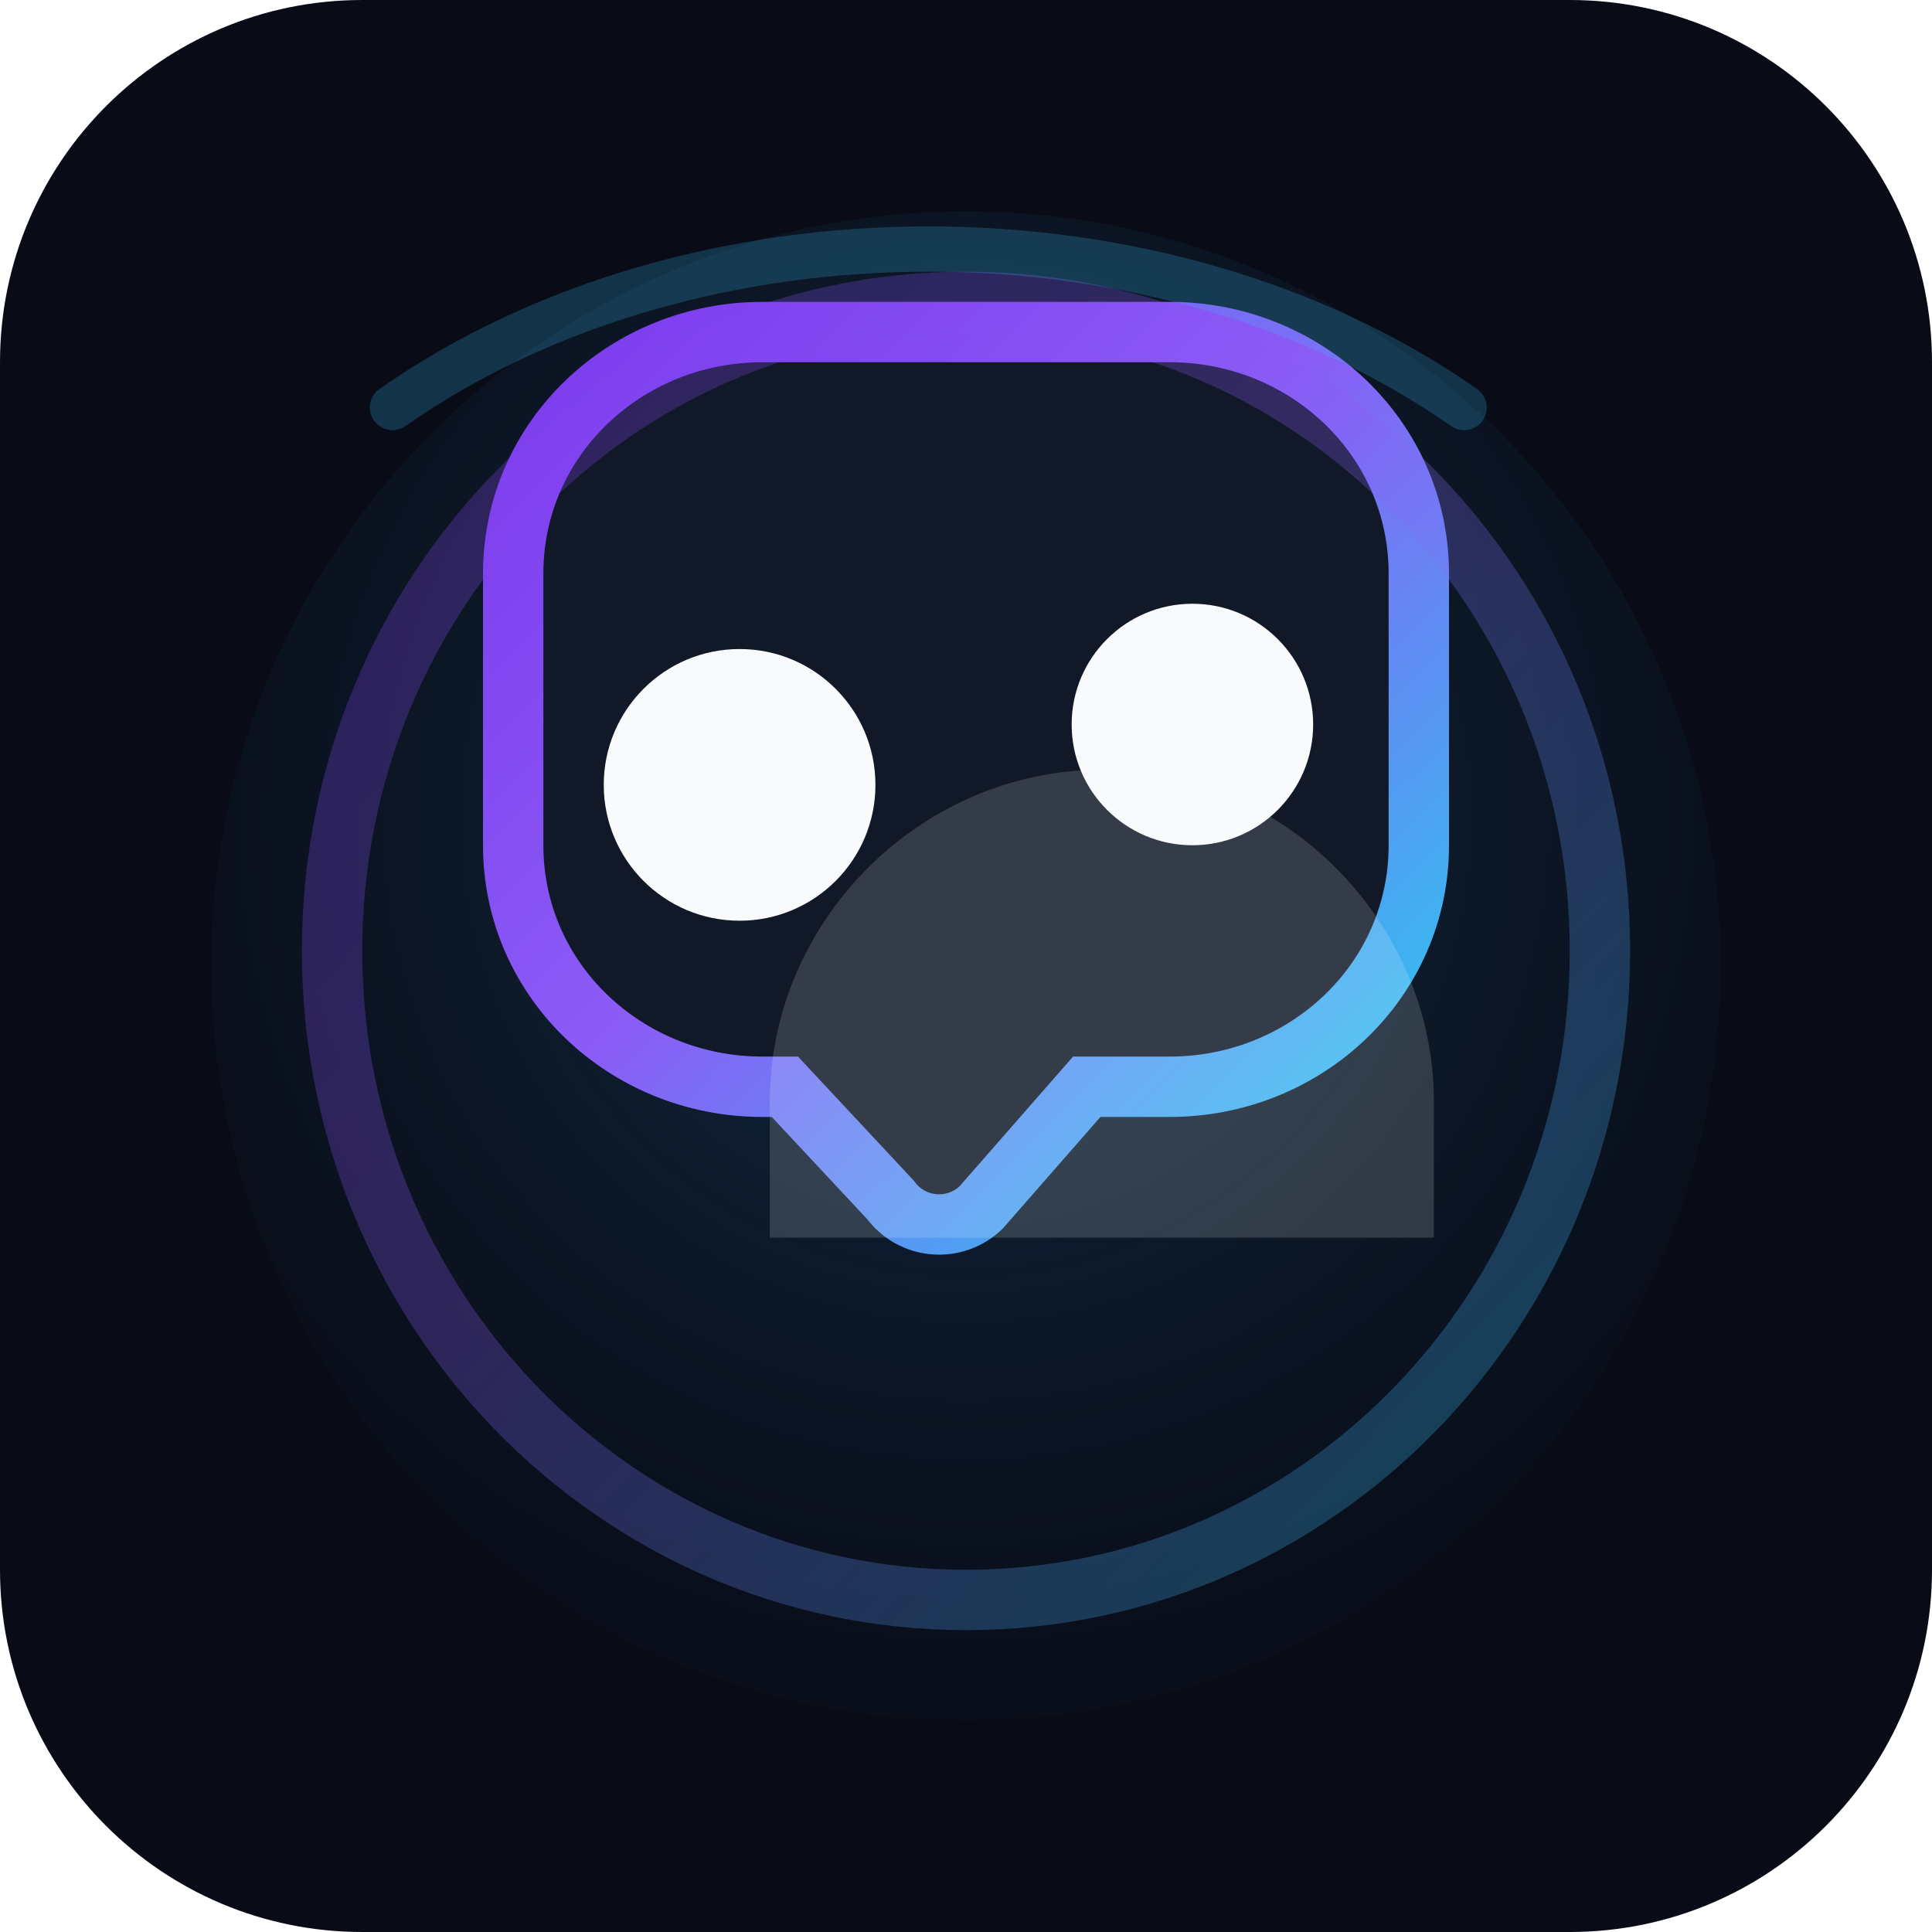
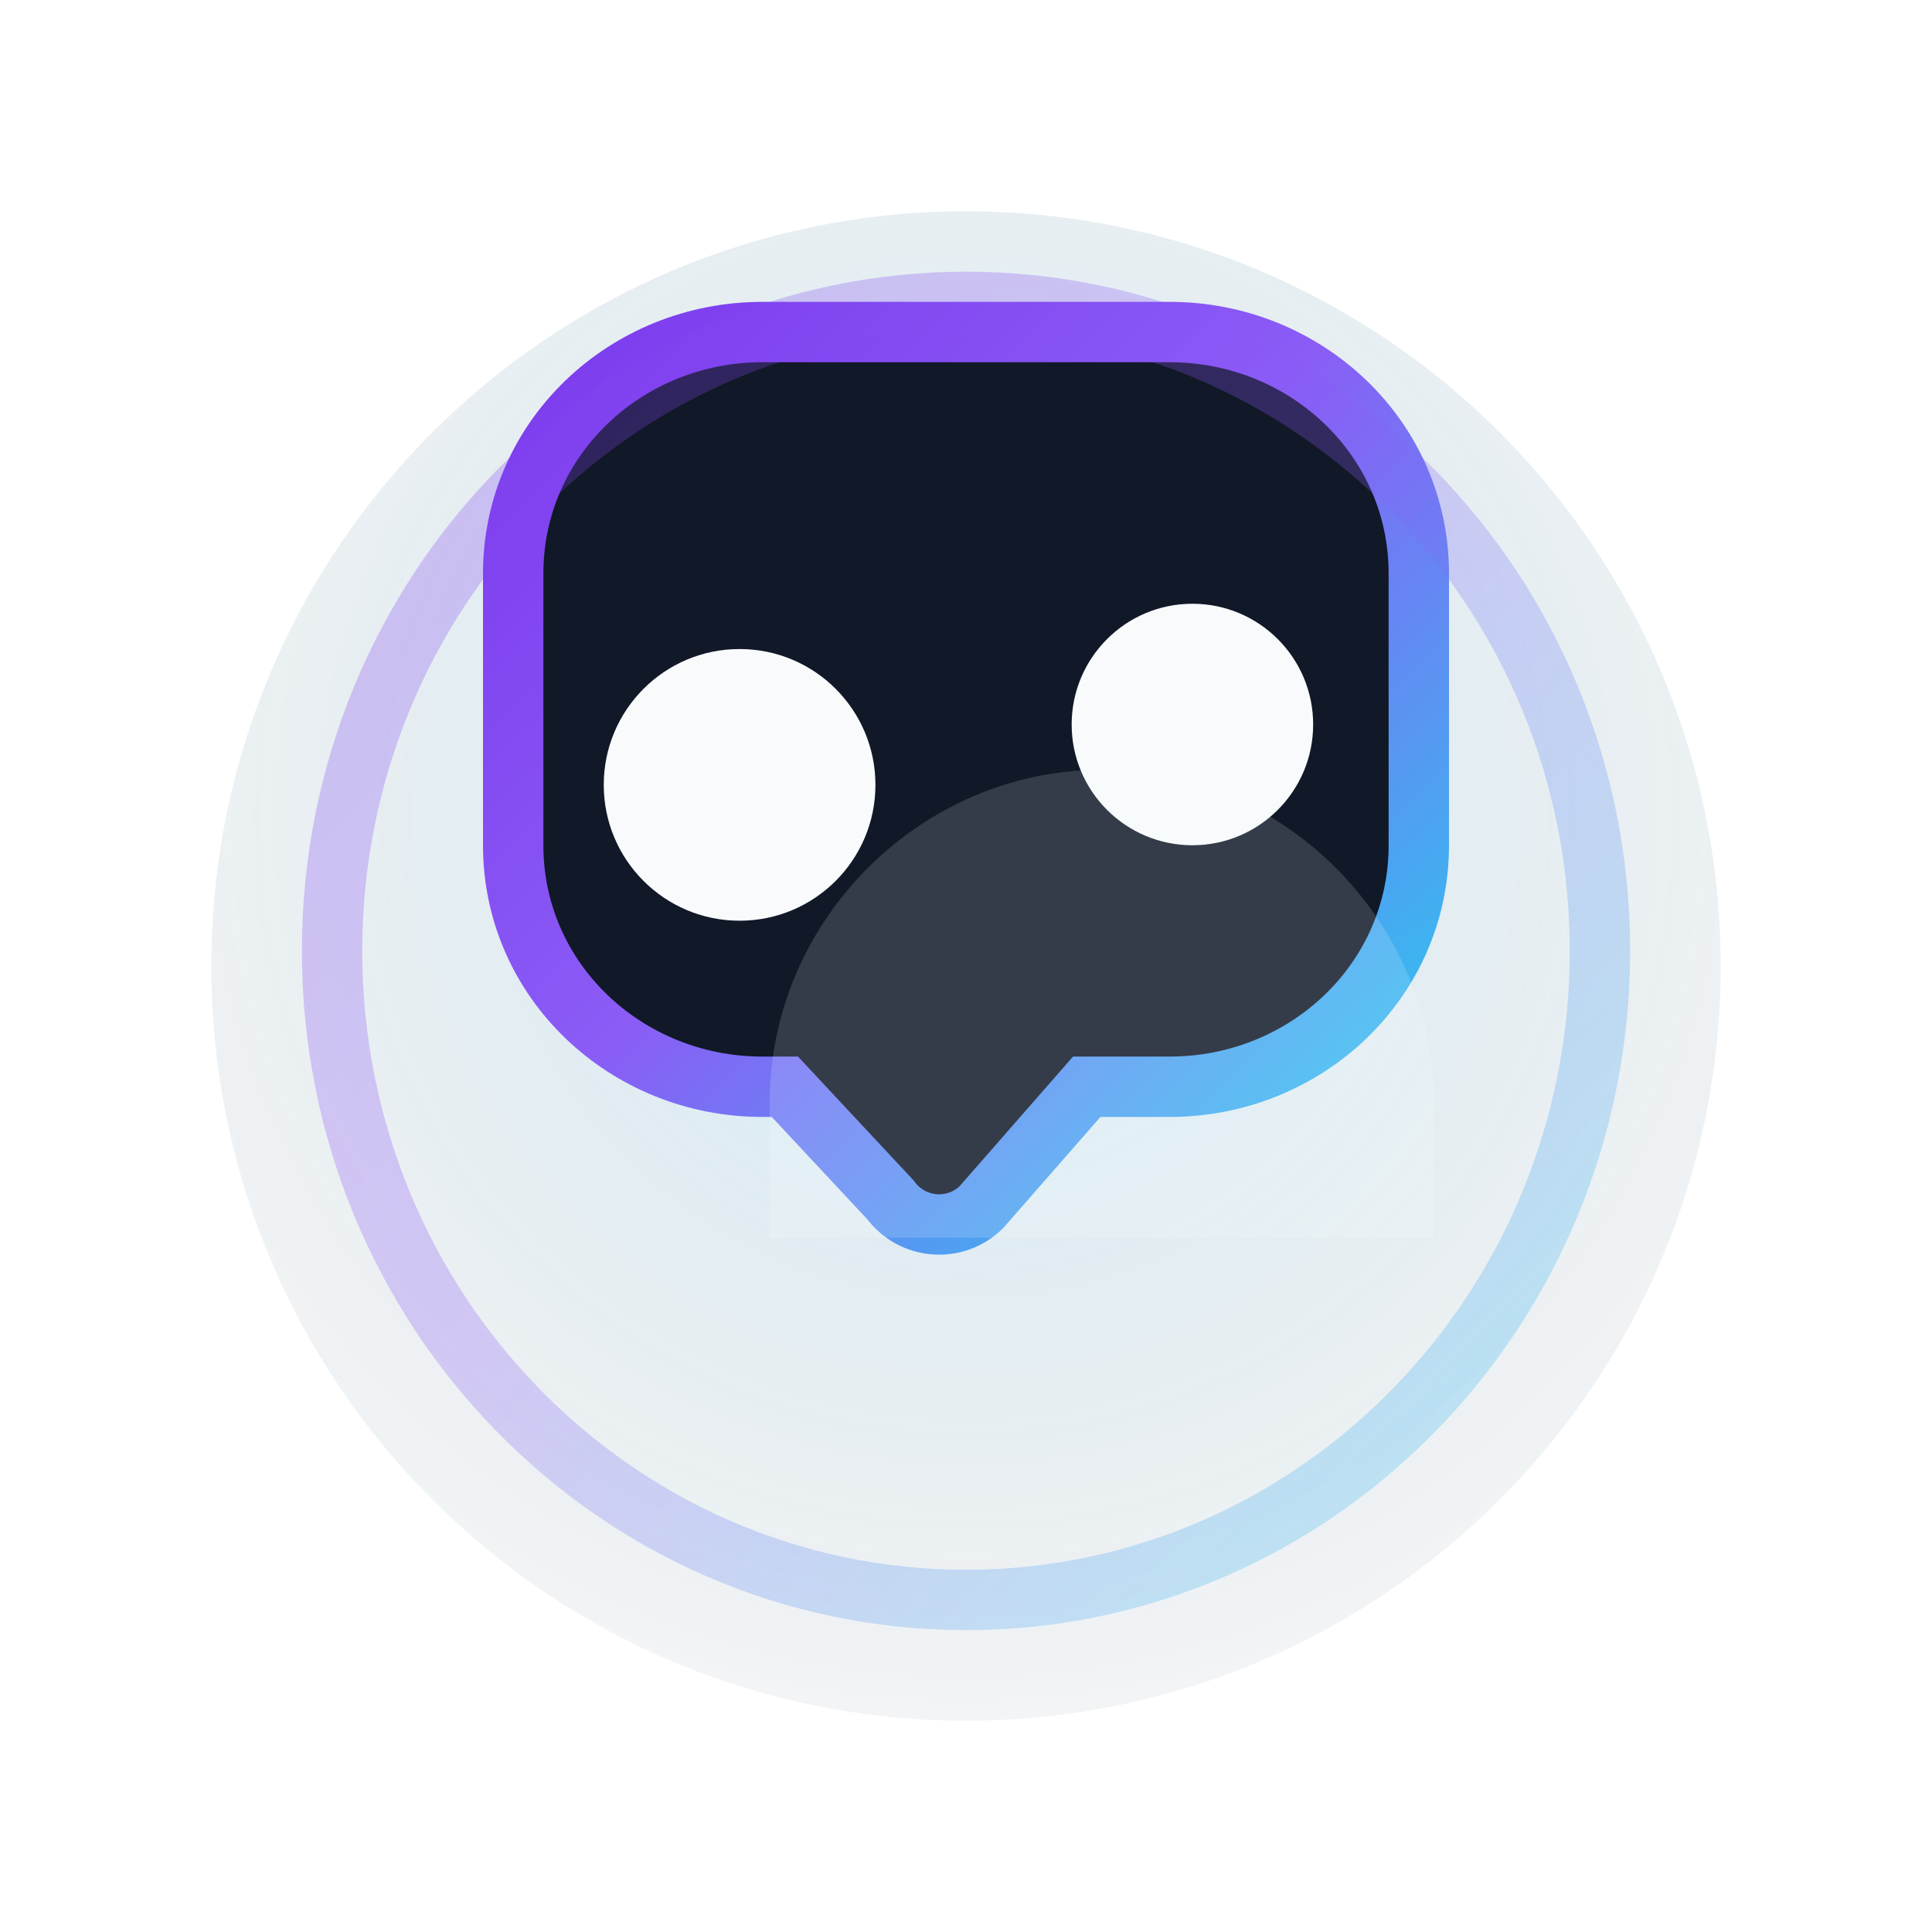
- <svg xmlns="http://www.w3.org/2000/svg" viewBox="0 0 256 256" role="img" aria-label="StrangerVerse logo">
+ <svg xmlns="http://www.w3.org/2000/svg" viewBox="0 0 256 256" role="img" aria-label="StrangerVerse transparent logo">
  <defs>
    <linearGradient id="g" x1="0%" y1="0%" x2="100%" y2="100%">
      <stop offset="0%" stop-color="#7C3AED" />
      <stop offset="45%" stop-color="#8B5CF6" />
      <stop offset="100%" stop-color="#22D3EE" />
    </linearGradient>
    <radialGradient id="glow" cx="50%" cy="40%" r="80%">
      <stop offset="0%" stop-color="#38BDF8" stop-opacity="0.22" />
      <stop offset="100%" stop-color="#090B17" stop-opacity="0" />
    </radialGradient>
  </defs>
-   <rect width="256" height="256" rx="48" fill="#090B17" />
  <circle cx="128" cy="128" r="100" fill="url(#glow)" />
  <path d="M68 76c0-18 15-32 33-32h54c18 0 33 14 33 32v36c0 18-15 32-33 32H144l-14 16a8 8 0 0 1-12-1l-14-15H101c-18 0-33-14-33-32V76Z" fill="#111827" stroke="url(#g)" stroke-width="8" />
  <circle cx="98" cy="104" r="18" fill="#F8FAFC" />
  <circle cx="158" cy="96" r="16" fill="#F8FAFC" />
  <path d="M102 146c0-24 20-44 44-44s44 20 44 44v18H102v-18Z" fill="#F8FAFC" fill-opacity="0.16" />
  <ellipse cx="128" cy="126" rx="84" ry="86" fill="none" stroke="url(#g)" stroke-width="8" opacity="0.28" />
-   <path d="M52 54c40-28 102-28 142 0" fill="none" stroke="#38BDF8" stroke-width="6" opacity="0.22" stroke-linecap="round" />
</svg>
